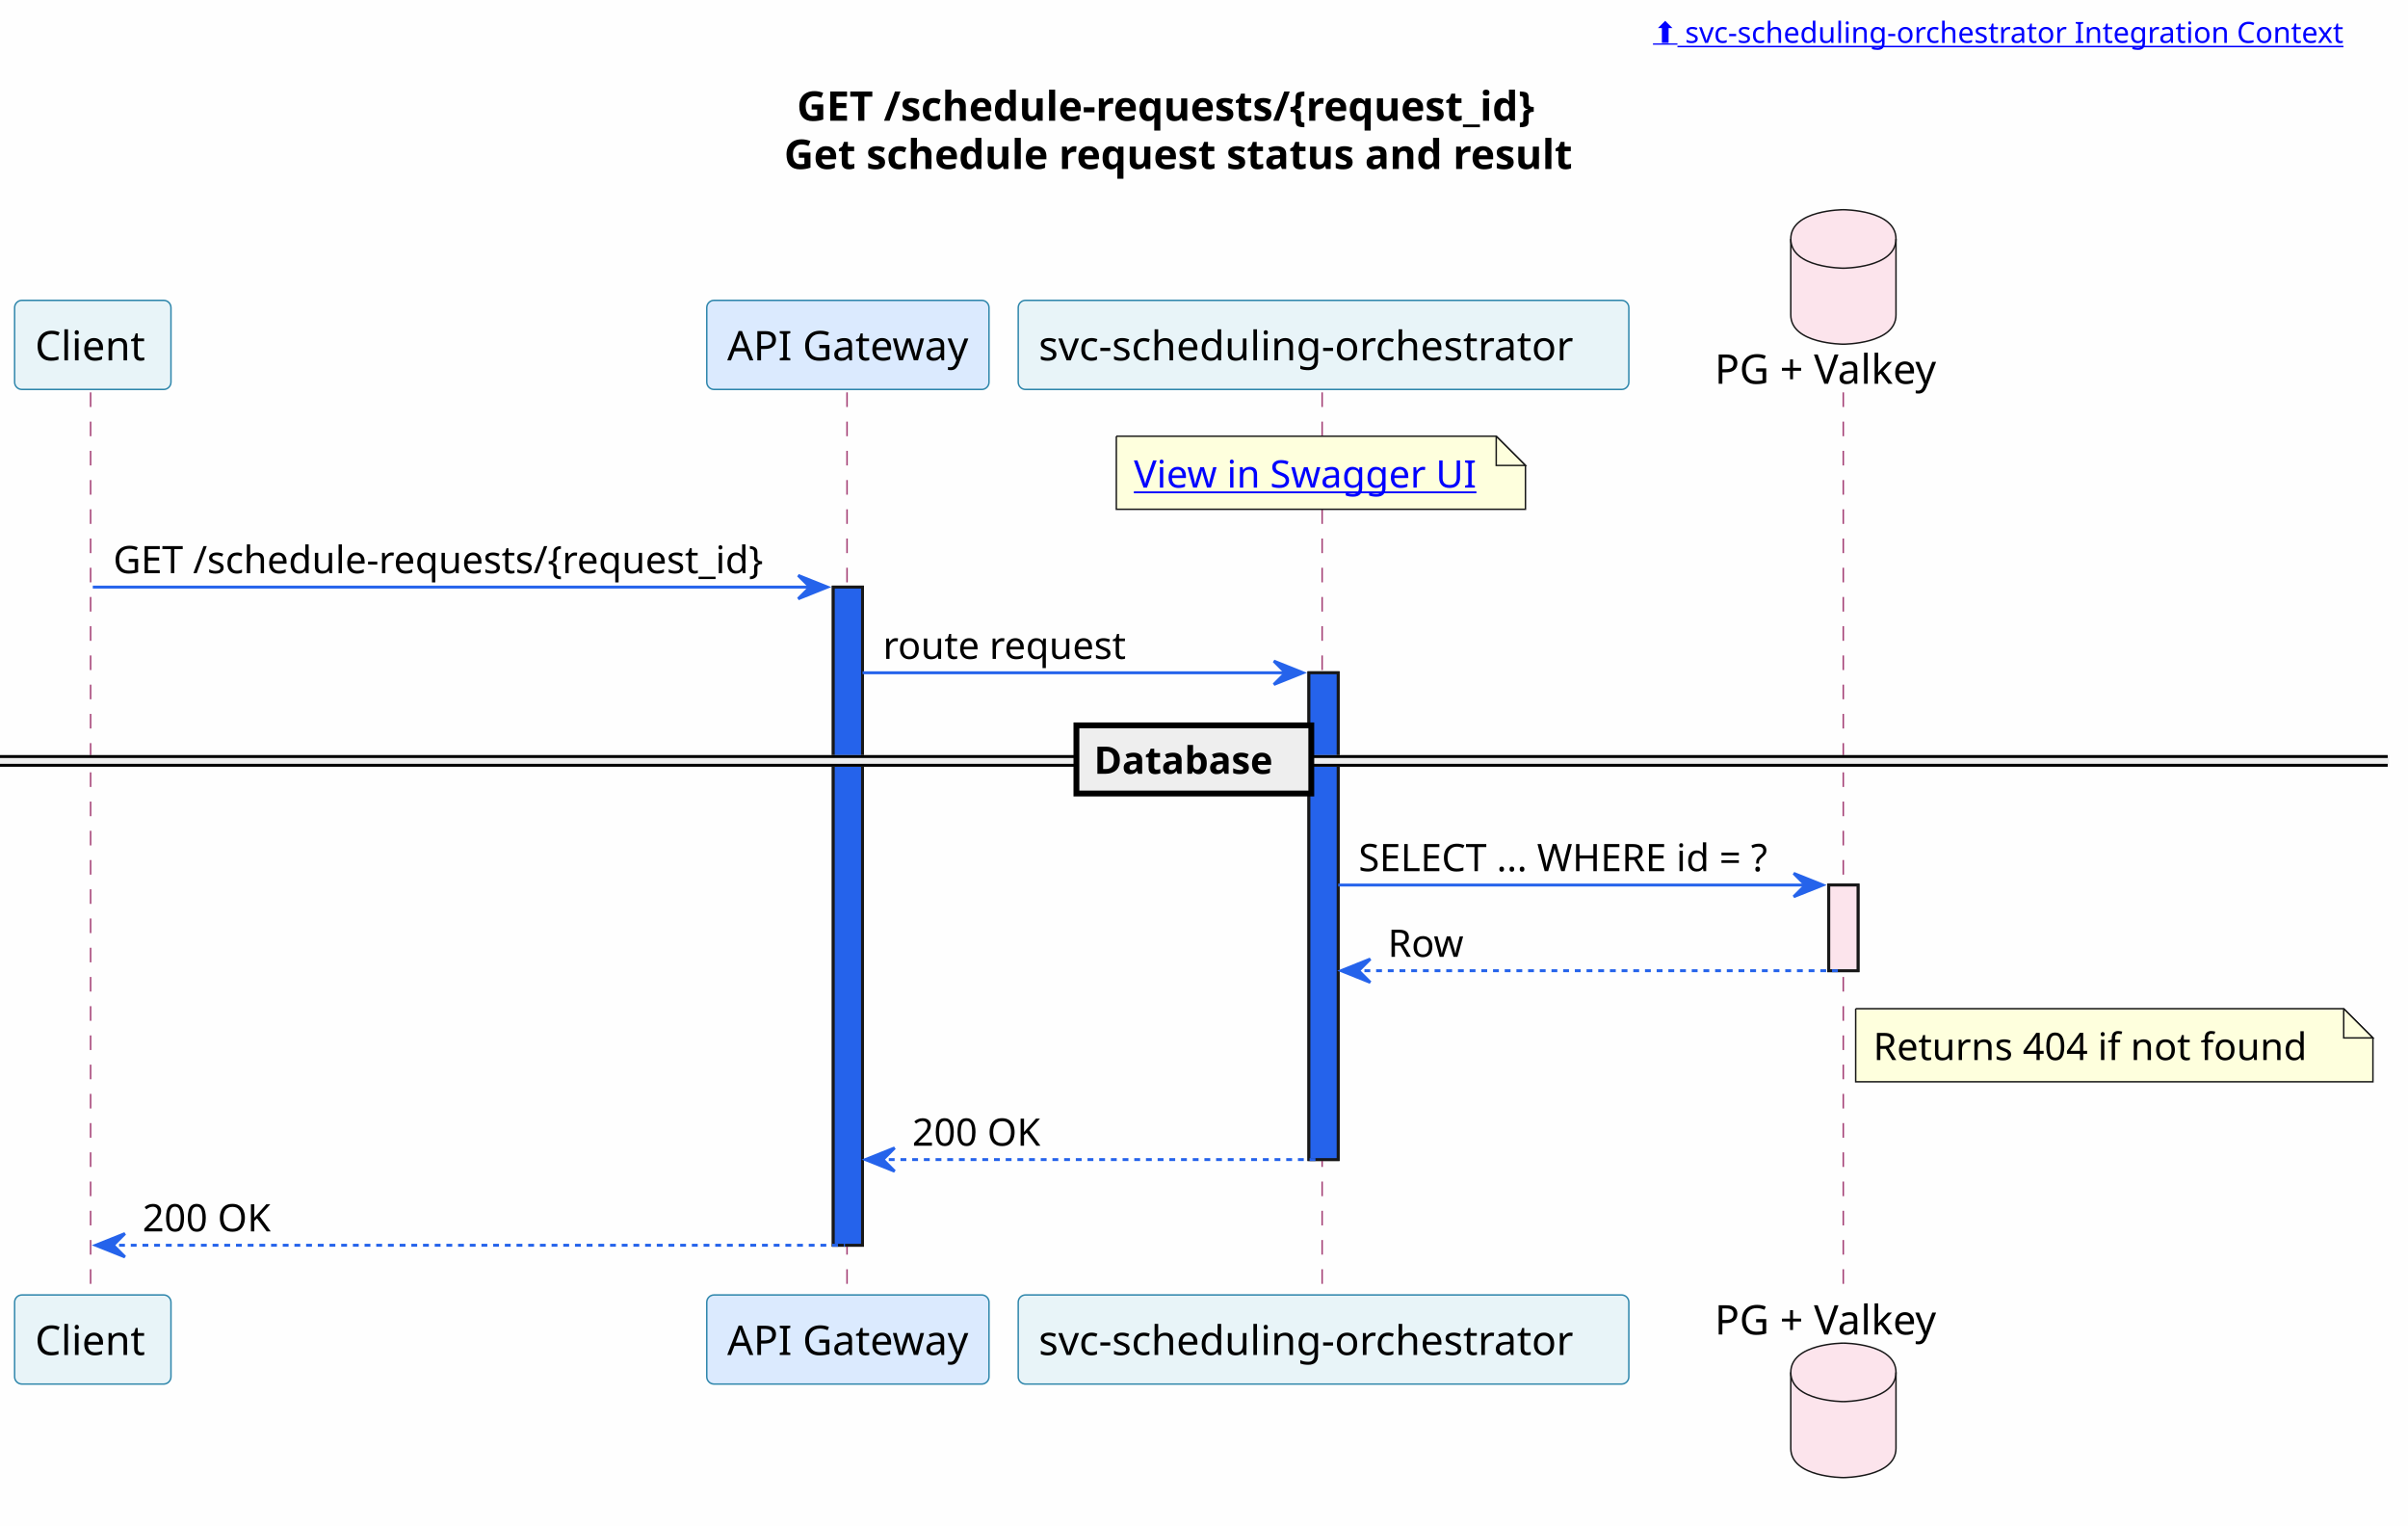
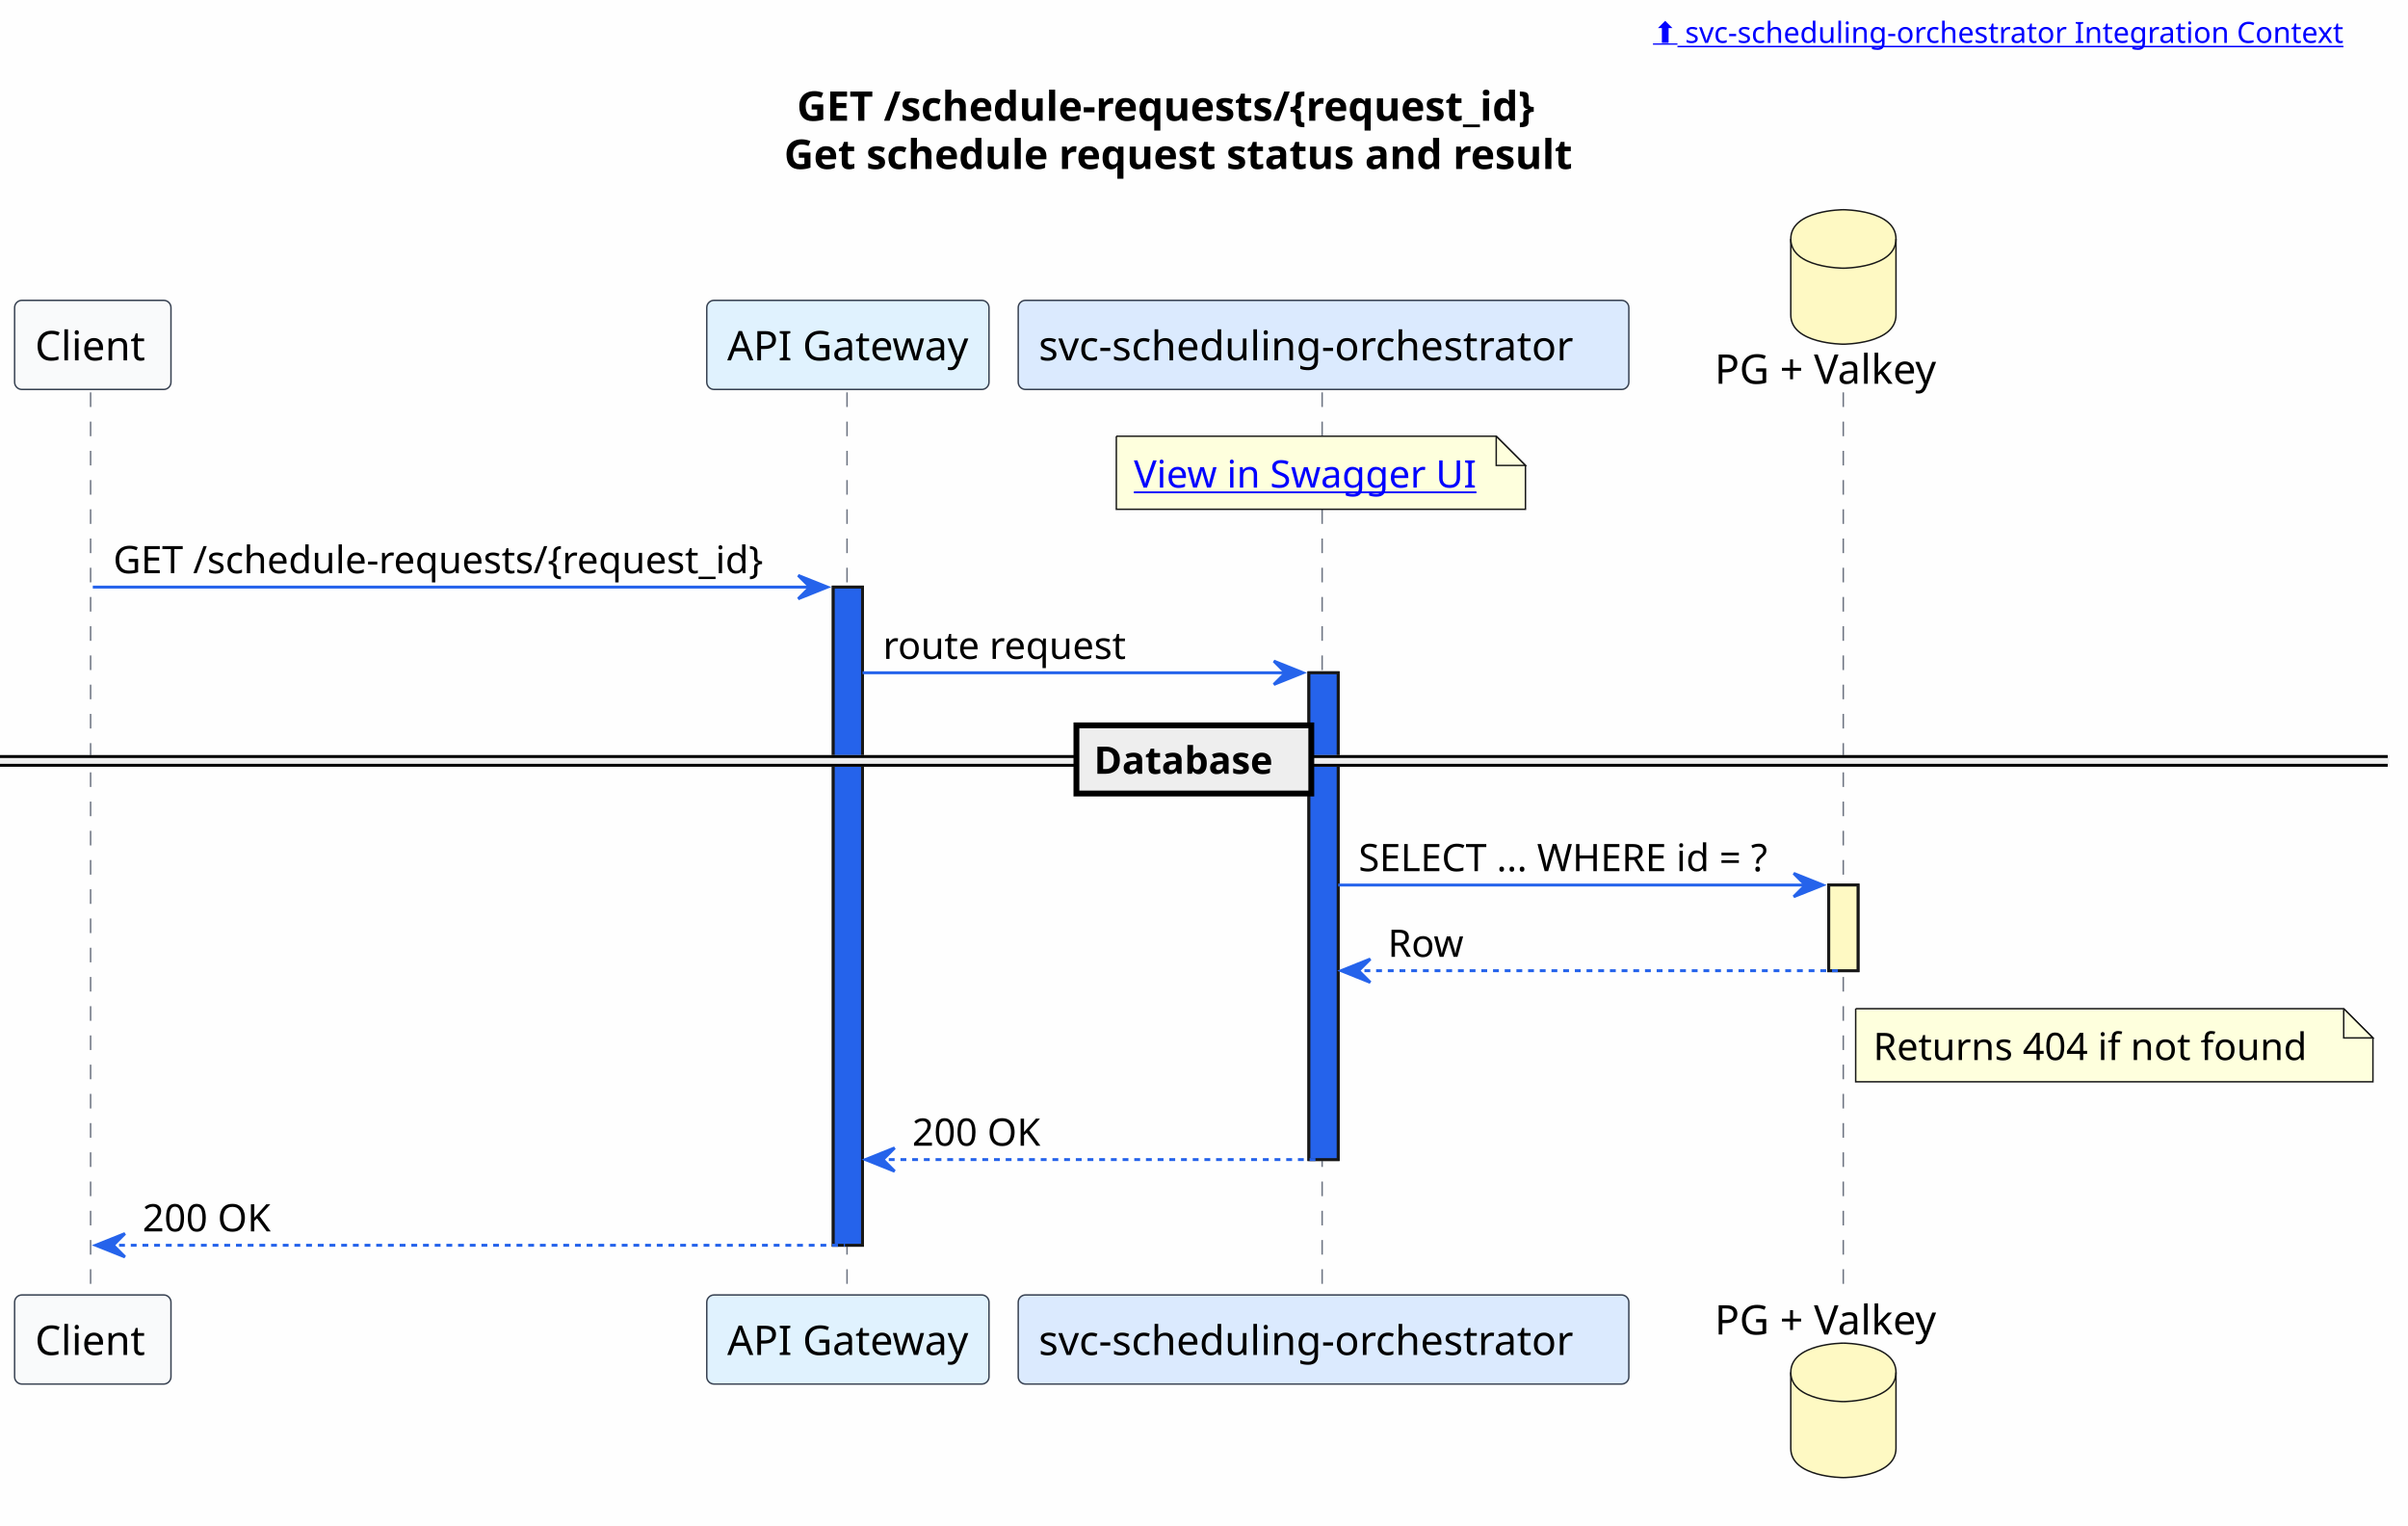
<svg xmlns="http://www.w3.org/2000/svg" xmlns:xlink="http://www.w3.org/1999/xlink" contentStyleType="text/css" data-diagram-type="SEQUENCE" height="522px" preserveAspectRatio="none" style="width:824px;height:522px;background:#FEFEFE;" version="1.1" viewBox="0 0 824 522" width="824px" zoomAndPan="magnify">
  <defs />
  <g>
    <rect fill="#FEFEFE" height="522" style="stroke:none;stroke-width:1;" width="824" x="0" y="0" />
    <text fill="#000000" font-family="'Segoe UI'" font-size="14" font-weight="bold" lengthAdjust="spacing" textLength="270.669" x="272.694" y="41.312">GET /schedule-requests/{request_id}</text>
    <text fill="#000000" font-family="'Segoe UI'" font-size="14" font-weight="bold" lengthAdjust="spacing" textLength="279.419" x="268.319" y="57.801">Get schedule request status and result</text>
    <g>
      <rect fill="#2563EB" height="225.174" style="stroke:#181818;stroke-width:1;" width="10" x="285.14" y="200.863" />
    </g>
    <g>
      <rect fill="#2563EB" height="166.553" style="stroke:#181818;stroke-width:1;" width="10" x="447.902" y="230.174" />
    </g>
    <g>
-       <rect fill="#FCE4EC" height="29.311" style="stroke:#181818;stroke-width:1;" width="10" x="625.793" y="302.795" />
+       <rect fill="#FEF9C3" height="29.311" style="stroke:#181818;stroke-width:1;" width="10" x="625.793" y="302.795" />
    </g>
    <g class="participant-lifeline" data-entity-uid="part1" data-qualified-name="Client" id="part1-lifeline">
      <g>
        <rect fill="#000000" fill-opacity="0" height="309.795" width="8" x="27.752" y="134.242" />
-         <line style="stroke:#A23B72;stroke-width:0.5;stroke-dasharray:5,5;" x1="31" x2="31" y1="134.242" y2="444.037" />
+         <line style="stroke:#6B7280;stroke-width:0.5;stroke-dasharray:5,5;" x1="31" x2="31" y1="134.242" y2="444.037" />
      </g>
    </g>
    <g class="participant-lifeline" data-entity-uid="part2" data-qualified-name="GW" id="part2-lifeline">
      <g>
        <rect fill="#000000" fill-opacity="0" height="309.795" width="8" x="286.14" y="134.242" />
-         <line style="stroke:#A23B72;stroke-width:0.5;stroke-dasharray:5,5;" x1="289.851" x2="289.851" y1="134.242" y2="444.037" />
+         <line style="stroke:#6B7280;stroke-width:0.5;stroke-dasharray:5,5;" x1="289.851" x2="289.851" y1="134.242" y2="444.037" />
      </g>
    </g>
    <g class="participant-lifeline" data-entity-uid="part3" data-qualified-name="Svc" id="part3-lifeline">
      <g>
        <rect fill="#000000" fill-opacity="0" height="309.795" width="8" x="448.902" y="134.242" />
-         <line style="stroke:#A23B72;stroke-width:0.5;stroke-dasharray:5,5;" x1="452.429" x2="452.429" y1="134.242" y2="444.037" />
+         <line style="stroke:#6B7280;stroke-width:0.5;stroke-dasharray:5,5;" x1="452.429" x2="452.429" y1="134.242" y2="444.037" />
      </g>
    </g>
    <g class="participant-lifeline" data-entity-uid="part4" data-qualified-name="DB" id="part4-lifeline">
      <g>
        <rect fill="#000000" fill-opacity="0" height="309.795" width="8" x="626.793" y="134.242" />
-         <line style="stroke:#A23B72;stroke-width:0.5;stroke-dasharray:5,5;" x1="630.757" x2="630.757" y1="134.242" y2="444.037" />
+         <line style="stroke:#6B7280;stroke-width:0.5;stroke-dasharray:5,5;" x1="630.757" x2="630.757" y1="134.242" y2="444.037" />
      </g>
    </g>
    <g class="participant participant-head" data-entity-uid="part1" data-qualified-name="Client" id="part1-head">
      <a href="/applications/" target="_top" title="/applications/" xlink:actuate="onRequest" xlink:href="/applications/" xlink:show="new" xlink:title="/applications/" xlink:type="simple">
-         <rect fill="#E8F4F8" height="30.488" rx="2.5" ry="2.5" style="stroke:#2E86AB;stroke-width:0.5;" width="53.505" x="5" y="102.754" />
+         <rect fill="#F9FAFB" height="30.488" rx="2.5" ry="2.5" style="stroke:#374151;stroke-width:0.5;" width="53.505" x="5" y="102.754" />
        <text fill="#000000" font-family="'Segoe UI'" font-size="14" lengthAdjust="spacing" textLength="39.505" x="12" y="123.289">Client</text>
      </a>
    </g>
    <g class="participant participant-tail" data-entity-uid="part1" data-qualified-name="Client" id="part1-tail">
      <a href="/applications/" target="_top" title="/applications/" xlink:actuate="onRequest" xlink:href="/applications/" xlink:show="new" xlink:title="/applications/" xlink:type="simple">
-         <rect fill="#E8F4F8" height="30.488" rx="2.5" ry="2.5" style="stroke:#2E86AB;stroke-width:0.5;" width="53.505" x="5" y="443.037" />
+         <rect fill="#F9FAFB" height="30.488" rx="2.5" ry="2.5" style="stroke:#374151;stroke-width:0.5;" width="53.505" x="5" y="443.037" />
        <text fill="#000000" font-family="'Segoe UI'" font-size="14" lengthAdjust="spacing" textLength="39.505" x="12" y="463.572">Client</text>
      </a>
    </g>
    <g class="participant participant-head" data-entity-uid="part2" data-qualified-name="GW" id="part2-head">
      <a href="/actors/#api-gateway" target="_top" title="/actors/#api-gateway" xlink:actuate="onRequest" xlink:href="/actors/#api-gateway" xlink:show="new" xlink:title="/actors/#api-gateway" xlink:type="simple">
-         <rect fill="#DBEAFE" height="30.488" rx="2.5" ry="2.5" style="stroke:#2E86AB;stroke-width:0.5;" width="96.578" x="241.851" y="102.754" />
+         <rect fill="#E0F2FE" height="30.488" rx="2.5" ry="2.5" style="stroke:#374151;stroke-width:0.5;" width="96.578" x="241.851" y="102.754" />
        <text fill="#000000" font-family="'Segoe UI'" font-size="14" lengthAdjust="spacing" textLength="82.578" x="248.851" y="123.289">API Gateway</text>
      </a>
    </g>
    <g class="participant participant-tail" data-entity-uid="part2" data-qualified-name="GW" id="part2-tail">
      <a href="/actors/#api-gateway" target="_top" title="/actors/#api-gateway" xlink:actuate="onRequest" xlink:href="/actors/#api-gateway" xlink:show="new" xlink:title="/actors/#api-gateway" xlink:type="simple">
-         <rect fill="#DBEAFE" height="30.488" rx="2.5" ry="2.5" style="stroke:#2E86AB;stroke-width:0.5;" width="96.578" x="241.851" y="443.037" />
+         <rect fill="#E0F2FE" height="30.488" rx="2.5" ry="2.5" style="stroke:#374151;stroke-width:0.5;" width="96.578" x="241.851" y="443.037" />
        <text fill="#000000" font-family="'Segoe UI'" font-size="14" lengthAdjust="spacing" textLength="82.578" x="248.851" y="463.572">API Gateway</text>
      </a>
    </g>
    <g class="participant participant-head" data-entity-uid="part3" data-qualified-name="Svc" id="part3-head">
      <a href="/microservices/svc-scheduling-orchestrator/" target="_top" title="/microservices/svc-scheduling-orchestrator/" xlink:actuate="onRequest" xlink:href="/microservices/svc-scheduling-orchestrator/" xlink:show="new" xlink:title="/microservices/svc-scheduling-orchestrator/" xlink:type="simple">
-         <rect fill="#E8F4F8" height="30.488" rx="2.5" ry="2.5" style="stroke:#2E86AB;stroke-width:0.5;" width="208.947" x="348.429" y="102.754" />
+         <rect fill="#DBEAFE" height="30.488" rx="2.5" ry="2.5" style="stroke:#374151;stroke-width:0.5;" width="208.947" x="348.429" y="102.754" />
        <text fill="#000000" font-family="'Segoe UI'" font-size="14" lengthAdjust="spacing" textLength="194.947" x="355.429" y="123.289">svc-scheduling-orchestrator</text>
      </a>
    </g>
    <g class="participant participant-tail" data-entity-uid="part3" data-qualified-name="Svc" id="part3-tail">
      <a href="/microservices/svc-scheduling-orchestrator/" target="_top" title="/microservices/svc-scheduling-orchestrator/" xlink:actuate="onRequest" xlink:href="/microservices/svc-scheduling-orchestrator/" xlink:show="new" xlink:title="/microservices/svc-scheduling-orchestrator/" xlink:type="simple">
-         <rect fill="#E8F4F8" height="30.488" rx="2.5" ry="2.5" style="stroke:#2E86AB;stroke-width:0.5;" width="208.947" x="348.429" y="443.037" />
+         <rect fill="#DBEAFE" height="30.488" rx="2.5" ry="2.5" style="stroke:#374151;stroke-width:0.5;" width="208.947" x="348.429" y="443.037" />
        <text fill="#000000" font-family="'Segoe UI'" font-size="14" lengthAdjust="spacing" textLength="194.947" x="355.429" y="463.572">svc-scheduling-orchestrator</text>
      </a>
    </g>
    <g class="participant participant-head" data-entity-uid="part4" data-qualified-name="DB" id="part4-head">
      <a href="/microservices/svc-scheduling-orchestrator/#data-store" target="_top" title="/microservices/svc-scheduling-orchestrator/#data-store" xlink:actuate="onRequest" xlink:href="/microservices/svc-scheduling-orchestrator/#data-store" xlink:show="new" xlink:title="/microservices/svc-scheduling-orchestrator/#data-store" xlink:type="simple">
        <text fill="#000000" font-family="'Segoe UI'" font-size="14" lengthAdjust="spacing" textLength="82.072" x="586.757" y="131.289">PG + Valkey</text>
-         <path d="M612.793,81.754 C612.793,71.754 630.793,71.754 630.793,71.754 C630.793,71.754 648.793,71.754 648.793,81.754 L648.793,107.754 C648.793,117.754 630.793,117.754 630.793,117.754 C630.793,117.754 612.793,117.754 612.793,107.754 L612.793,81.754" fill="#FCE4EC" style="stroke:#181818;stroke-width:0.5;" />
+         <path d="M612.793,81.754 C612.793,71.754 630.793,71.754 630.793,71.754 C630.793,71.754 648.793,71.754 648.793,81.754 L648.793,107.754 C648.793,117.754 630.793,117.754 630.793,117.754 C630.793,117.754 612.793,117.754 612.793,107.754 L612.793,81.754" fill="#FEF9C3" style="stroke:#181818;stroke-width:0.5;" />
        <path d="M612.793,81.754 C612.793,91.754 630.793,91.754 630.793,91.754 C630.793,91.754 648.793,91.754 648.793,81.754" fill="none" style="stroke:#181818;stroke-width:0.5;" />
      </a>
    </g>
    <g class="participant participant-tail" data-entity-uid="part4" data-qualified-name="DB" id="part4-tail">
      <a href="/microservices/svc-scheduling-orchestrator/#data-store" target="_top" title="/microservices/svc-scheduling-orchestrator/#data-store" xlink:actuate="onRequest" xlink:href="/microservices/svc-scheduling-orchestrator/#data-store" xlink:show="new" xlink:title="/microservices/svc-scheduling-orchestrator/#data-store" xlink:type="simple">
        <text fill="#000000" font-family="'Segoe UI'" font-size="14" lengthAdjust="spacing" textLength="82.072" x="586.757" y="456.572">PG + Valkey</text>
-         <path d="M612.793,469.525 C612.793,459.525 630.793,459.525 630.793,459.525 C630.793,459.525 648.793,459.525 648.793,469.525 L648.793,495.525 C648.793,505.525 630.793,505.525 630.793,505.525 C630.793,505.525 612.793,505.525 612.793,495.525 L612.793,469.525" fill="#FCE4EC" style="stroke:#181818;stroke-width:0.5;" />
+         <path d="M612.793,469.525 C612.793,459.525 630.793,459.525 630.793,459.525 C630.793,459.525 648.793,459.525 648.793,469.525 L648.793,495.525 C648.793,505.525 630.793,505.525 630.793,505.525 C630.793,505.525 612.793,505.525 612.793,495.525 L612.793,469.525" fill="#FEF9C3" style="stroke:#181818;stroke-width:0.5;" />
        <path d="M612.793,469.525 C612.793,479.525 630.793,479.525 630.793,479.525 C630.793,479.525 648.793,479.525 648.793,469.525" fill="none" style="stroke:#181818;stroke-width:0.5;" />
      </a>
    </g>
    <g>
      <rect fill="#2563EB" height="225.174" style="stroke:#181818;stroke-width:1;" width="10" x="285.14" y="200.863" />
    </g>
    <g>
      <rect fill="#2563EB" height="166.553" style="stroke:#181818;stroke-width:1;" width="10" x="447.902" y="230.174" />
    </g>
    <g>
-       <rect fill="#FCE4EC" height="29.311" style="stroke:#181818;stroke-width:1;" width="10" x="625.793" y="302.795" />
+       <rect fill="#FEF9C3" height="29.311" style="stroke:#181818;stroke-width:1;" width="10" x="625.793" y="302.795" />
    </g>
    <path d="M382,149.242 L382,174.242 L522,174.242 L522,159.242 L512,149.242 L382,149.242" fill="#FEFFDD" style="stroke:#181818;stroke-width:0.5;" />
    <path d="M512,149.242 L512,159.242 L522,159.242 L512,149.242" fill="#FEFFDD" style="stroke:#181818;stroke-width:0.5;" />
    <a href="/services/api/svc-scheduling-orchestrator.html" target="_top" title="/services/api/svc-scheduling-orchestrator.html" xlink:actuate="onRequest" xlink:href="/services/api/svc-scheduling-orchestrator.html" xlink:show="new" xlink:title="/services/api/svc-scheduling-orchestrator.html" xlink:type="simple">
      <text fill="#0000FF" font-family="'Segoe UI'" font-size="13" lengthAdjust="spacing" text-decoration="underline" textLength="119.406" x="388" y="166.81">View in Swagger UI</text>
    </a>
    <g class="message" data-entity-1="part1" data-entity-2="part2" id="msg1">
      <polygon fill="#2563EB" points="273.14,196.863,283.14,200.863,273.14,204.863,277.14,200.863" style="stroke:#2563EB;stroke-width:1;" />
      <line style="stroke:#2563EB;stroke-width:1;" x1="31.752" x2="279.14" y1="200.863" y2="200.863" />
      <text fill="#000000" font-family="'Segoe UI'" font-size="13" lengthAdjust="spacing" textLength="234.387" x="38.752" y="196.121">GET /schedule-requests/{request_id}</text>
    </g>
    <g class="message" data-entity-1="part2" data-entity-2="part3" id="msg2">
      <polygon fill="#2563EB" points="435.902,226.174,445.902,230.174,435.902,234.174,439.902,230.174" style="stroke:#2563EB;stroke-width:1;" />
      <line style="stroke:#2563EB;stroke-width:1;" x1="295.14" x2="441.902" y1="230.174" y2="230.174" />
      <text fill="#000000" font-family="'Segoe UI'" font-size="13" lengthAdjust="spacing" textLength="85.135" x="302.14" y="225.432">route request</text>
    </g>
    <rect fill="#EEEEEE" height="3" style="stroke:#EEEEEE;stroke-width:1;" width="817.057" x="0" y="258.829" />
    <line style="stroke:#000000;stroke-width:1;" x1="0" x2="817.057" y1="258.829" y2="258.829" />
    <line style="stroke:#000000;stroke-width:1;" x1="0" x2="817.057" y1="261.829" y2="261.829" />
    <rect fill="#EEEEEE" height="23.311" style="stroke:#000000;stroke-width:2;" width="80.371" x="368.343" y="248.174" />
    <text fill="#000000" font-family="'Segoe UI'" font-size="13" font-weight="bold" lengthAdjust="spacing" textLength="62.086" x="374.343" y="264.742">Database</text>
    <g class="message" data-entity-1="part3" data-entity-2="part4" id="msg3">
      <polygon fill="#2563EB" points="613.793,298.795,623.793,302.795,613.793,306.795,617.793,302.795" style="stroke:#2563EB;stroke-width:1;" />
      <line style="stroke:#2563EB;stroke-width:1;" x1="457.902" x2="619.793" y1="302.795" y2="302.795" />
      <text fill="#000000" font-family="'Segoe UI'" font-size="13" lengthAdjust="spacing" textLength="148.891" x="464.902" y="298.053">SELECT ... WHERE id = ?</text>
    </g>
    <g class="message" data-entity-1="part4" data-entity-2="part3" id="msg4">
      <polygon fill="#2563EB" points="468.902,328.106,458.902,332.106,468.902,336.106,464.902,332.106" style="stroke:#2563EB;stroke-width:1;" />
      <line style="stroke:#2563EB;stroke-width:1;stroke-dasharray:2,2;" x1="462.902" x2="629.793" y1="332.106" y2="332.106" />
      <text fill="#000000" font-family="'Segoe UI'" font-size="13" lengthAdjust="spacing" textLength="26.222" x="474.902" y="327.363">Row</text>
    </g>
    <path d="M635,345.106 L635,370.106 L812,370.106 L812,355.106 L802,345.106 L635,345.106" fill="#FEFFDD" style="stroke:#181818;stroke-width:0.5;" />
    <path d="M802,345.106 L802,355.106 L812,355.106 L802,345.106" fill="#FEFFDD" style="stroke:#181818;stroke-width:0.5;" />
    <text fill="#000000" font-family="'Segoe UI'" font-size="13" lengthAdjust="spacing" textLength="156.057" x="641" y="362.674">Returns 404 if not found</text>
    <g class="message" data-entity-1="part3" data-entity-2="part2" id="msg5">
      <polygon fill="#2563EB" points="306.14,392.727,296.14,396.727,306.14,400.727,302.14,396.727" style="stroke:#2563EB;stroke-width:1;" />
      <line style="stroke:#2563EB;stroke-width:1;stroke-dasharray:2,2;" x1="300.14" x2="451.902" y1="396.727" y2="396.727" />
      <text fill="#000000" font-family="'Segoe UI'" font-size="13" lengthAdjust="spacing" textLength="47.36" x="312.14" y="391.984">200 OK</text>
    </g>
    <g class="message" data-entity-1="part2" data-entity-2="part1" id="msg6">
      <polygon fill="#2563EB" points="42.752,422.037,32.752,426.037,42.752,430.037,38.752,426.037" style="stroke:#2563EB;stroke-width:1;" />
      <line style="stroke:#2563EB;stroke-width:1;stroke-dasharray:2,2;" x1="36.752" x2="289.14" y1="426.037" y2="426.037" />
      <text fill="#000000" font-family="'Segoe UI'" font-size="13" lengthAdjust="spacing" textLength="47.36" x="48.752" y="421.295">200 OK</text>
    </g>
    <a href="/microservices/svc-scheduling-orchestrator/#integration-context" target="_top" title="/microservices/svc-scheduling-orchestrator/#integration-context" xlink:actuate="onRequest" xlink:href="/microservices/svc-scheduling-orchestrator/#integration-context" xlink:show="new" xlink:title="/microservices/svc-scheduling-orchestrator/#integration-context" xlink:type="simple">
      <text fill="#0000FF" font-family="'Segoe UI'" font-size="10" lengthAdjust="spacing" text-decoration="underline" textLength="250.42" x="565.637" y="14.668">⬆ svc-scheduling-orchestrator Integration Context</text>
    </a>
  </g>
</svg>
